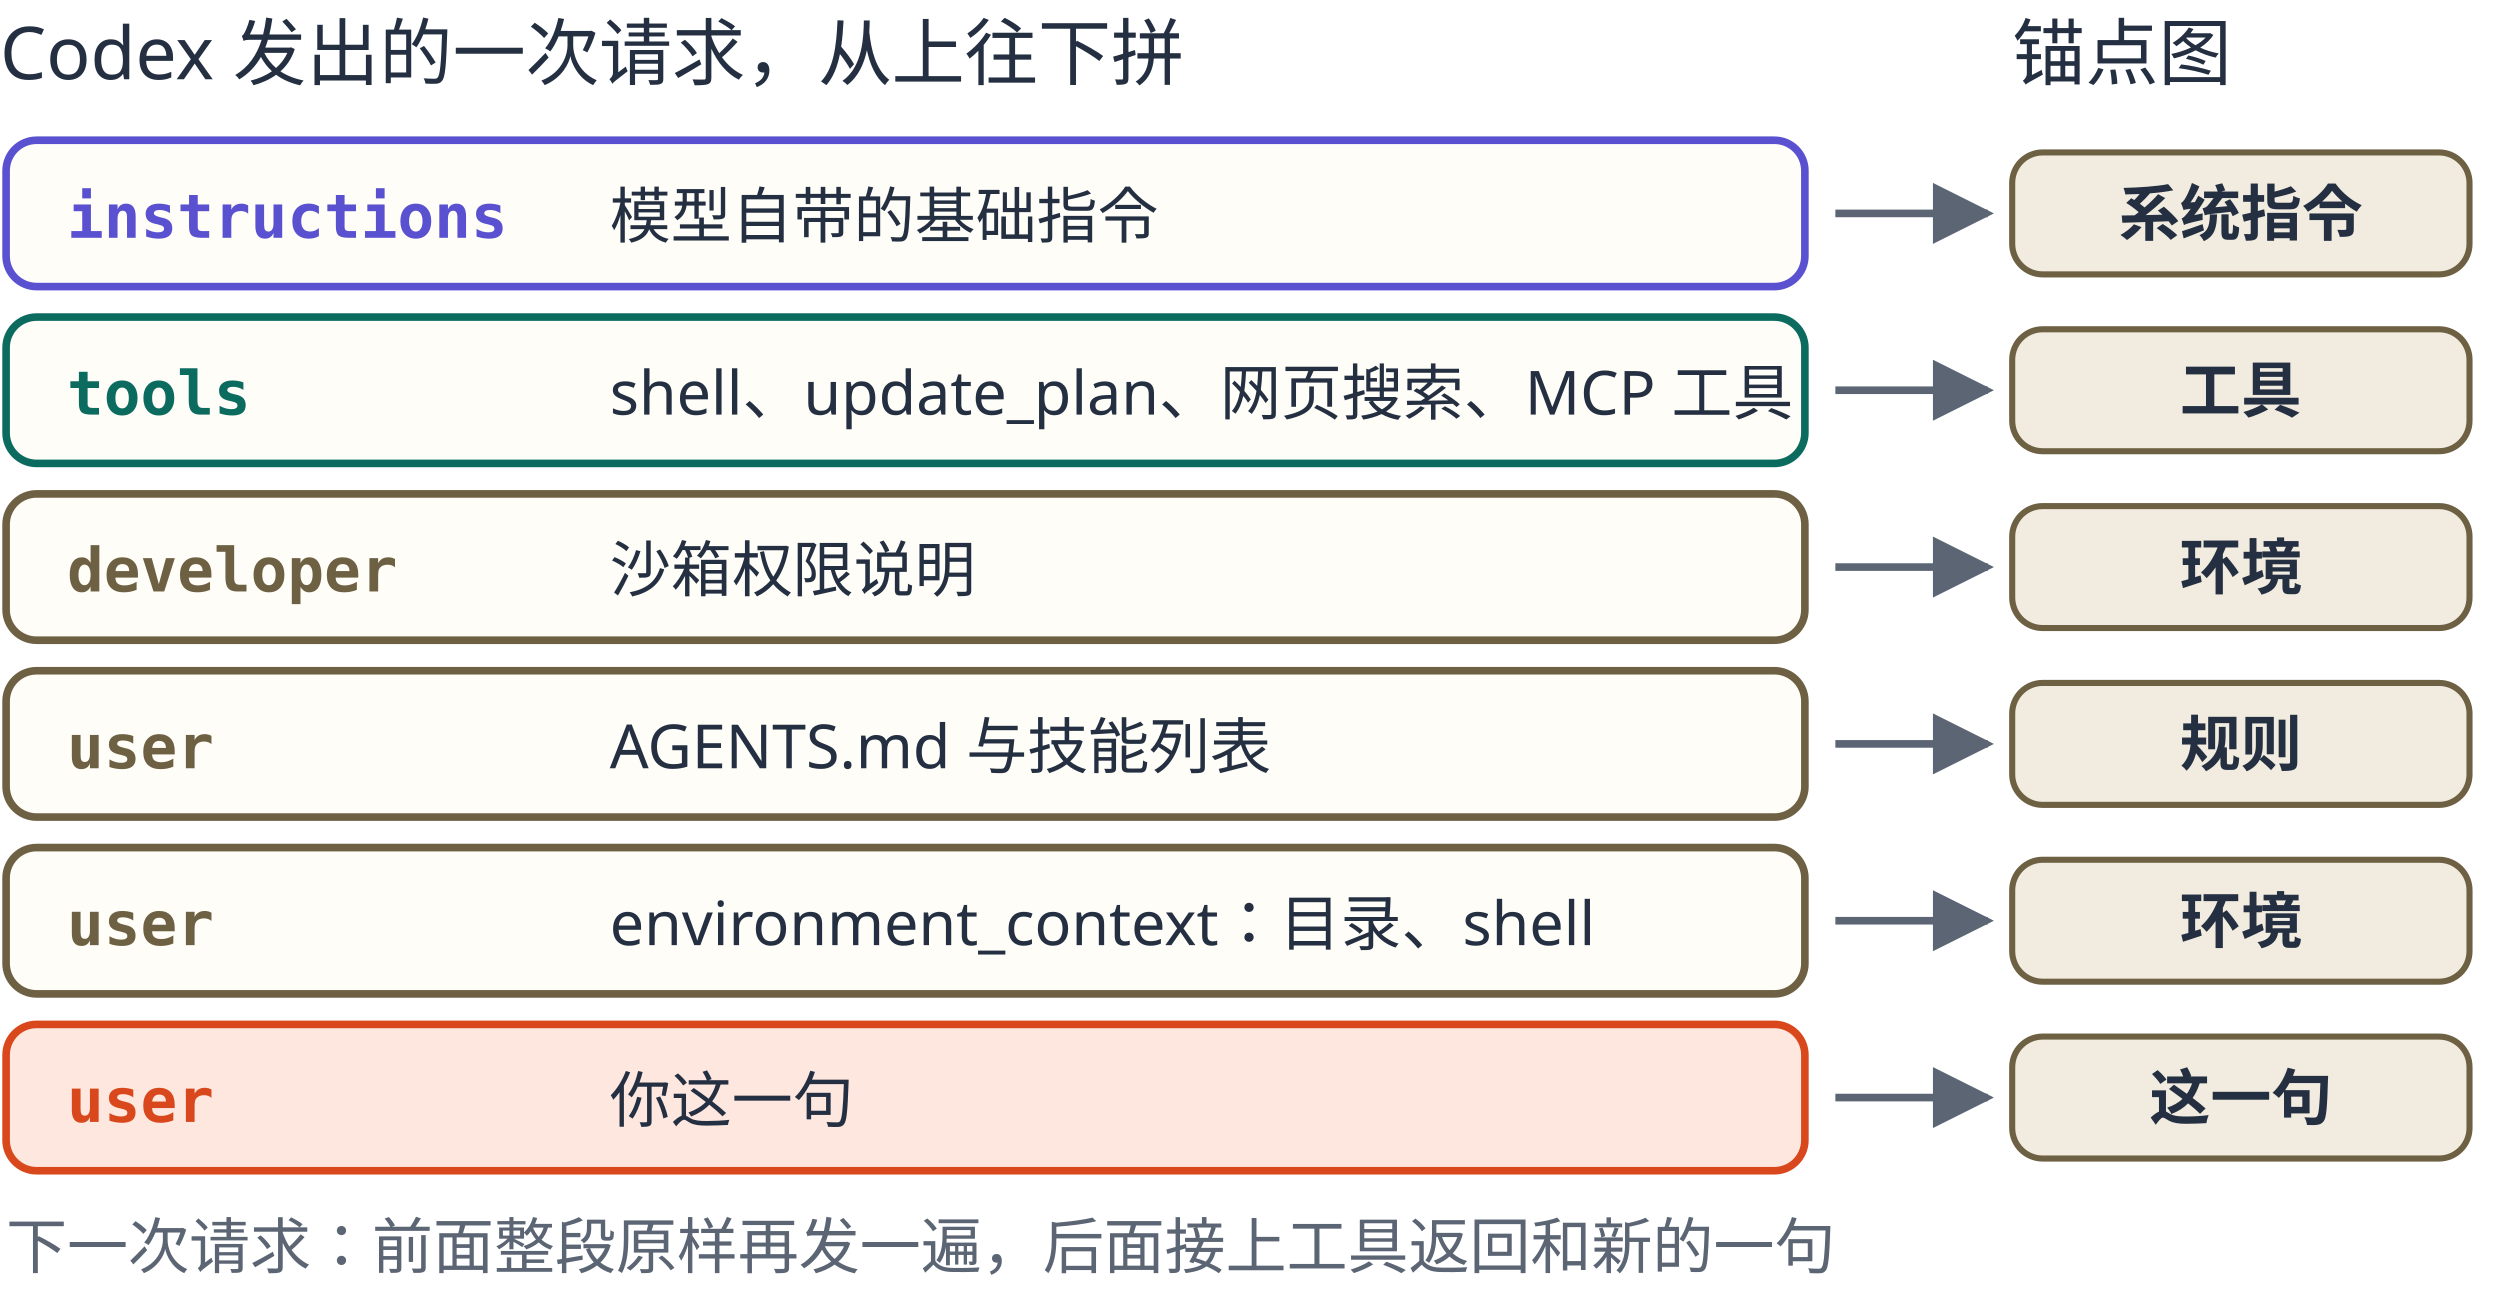
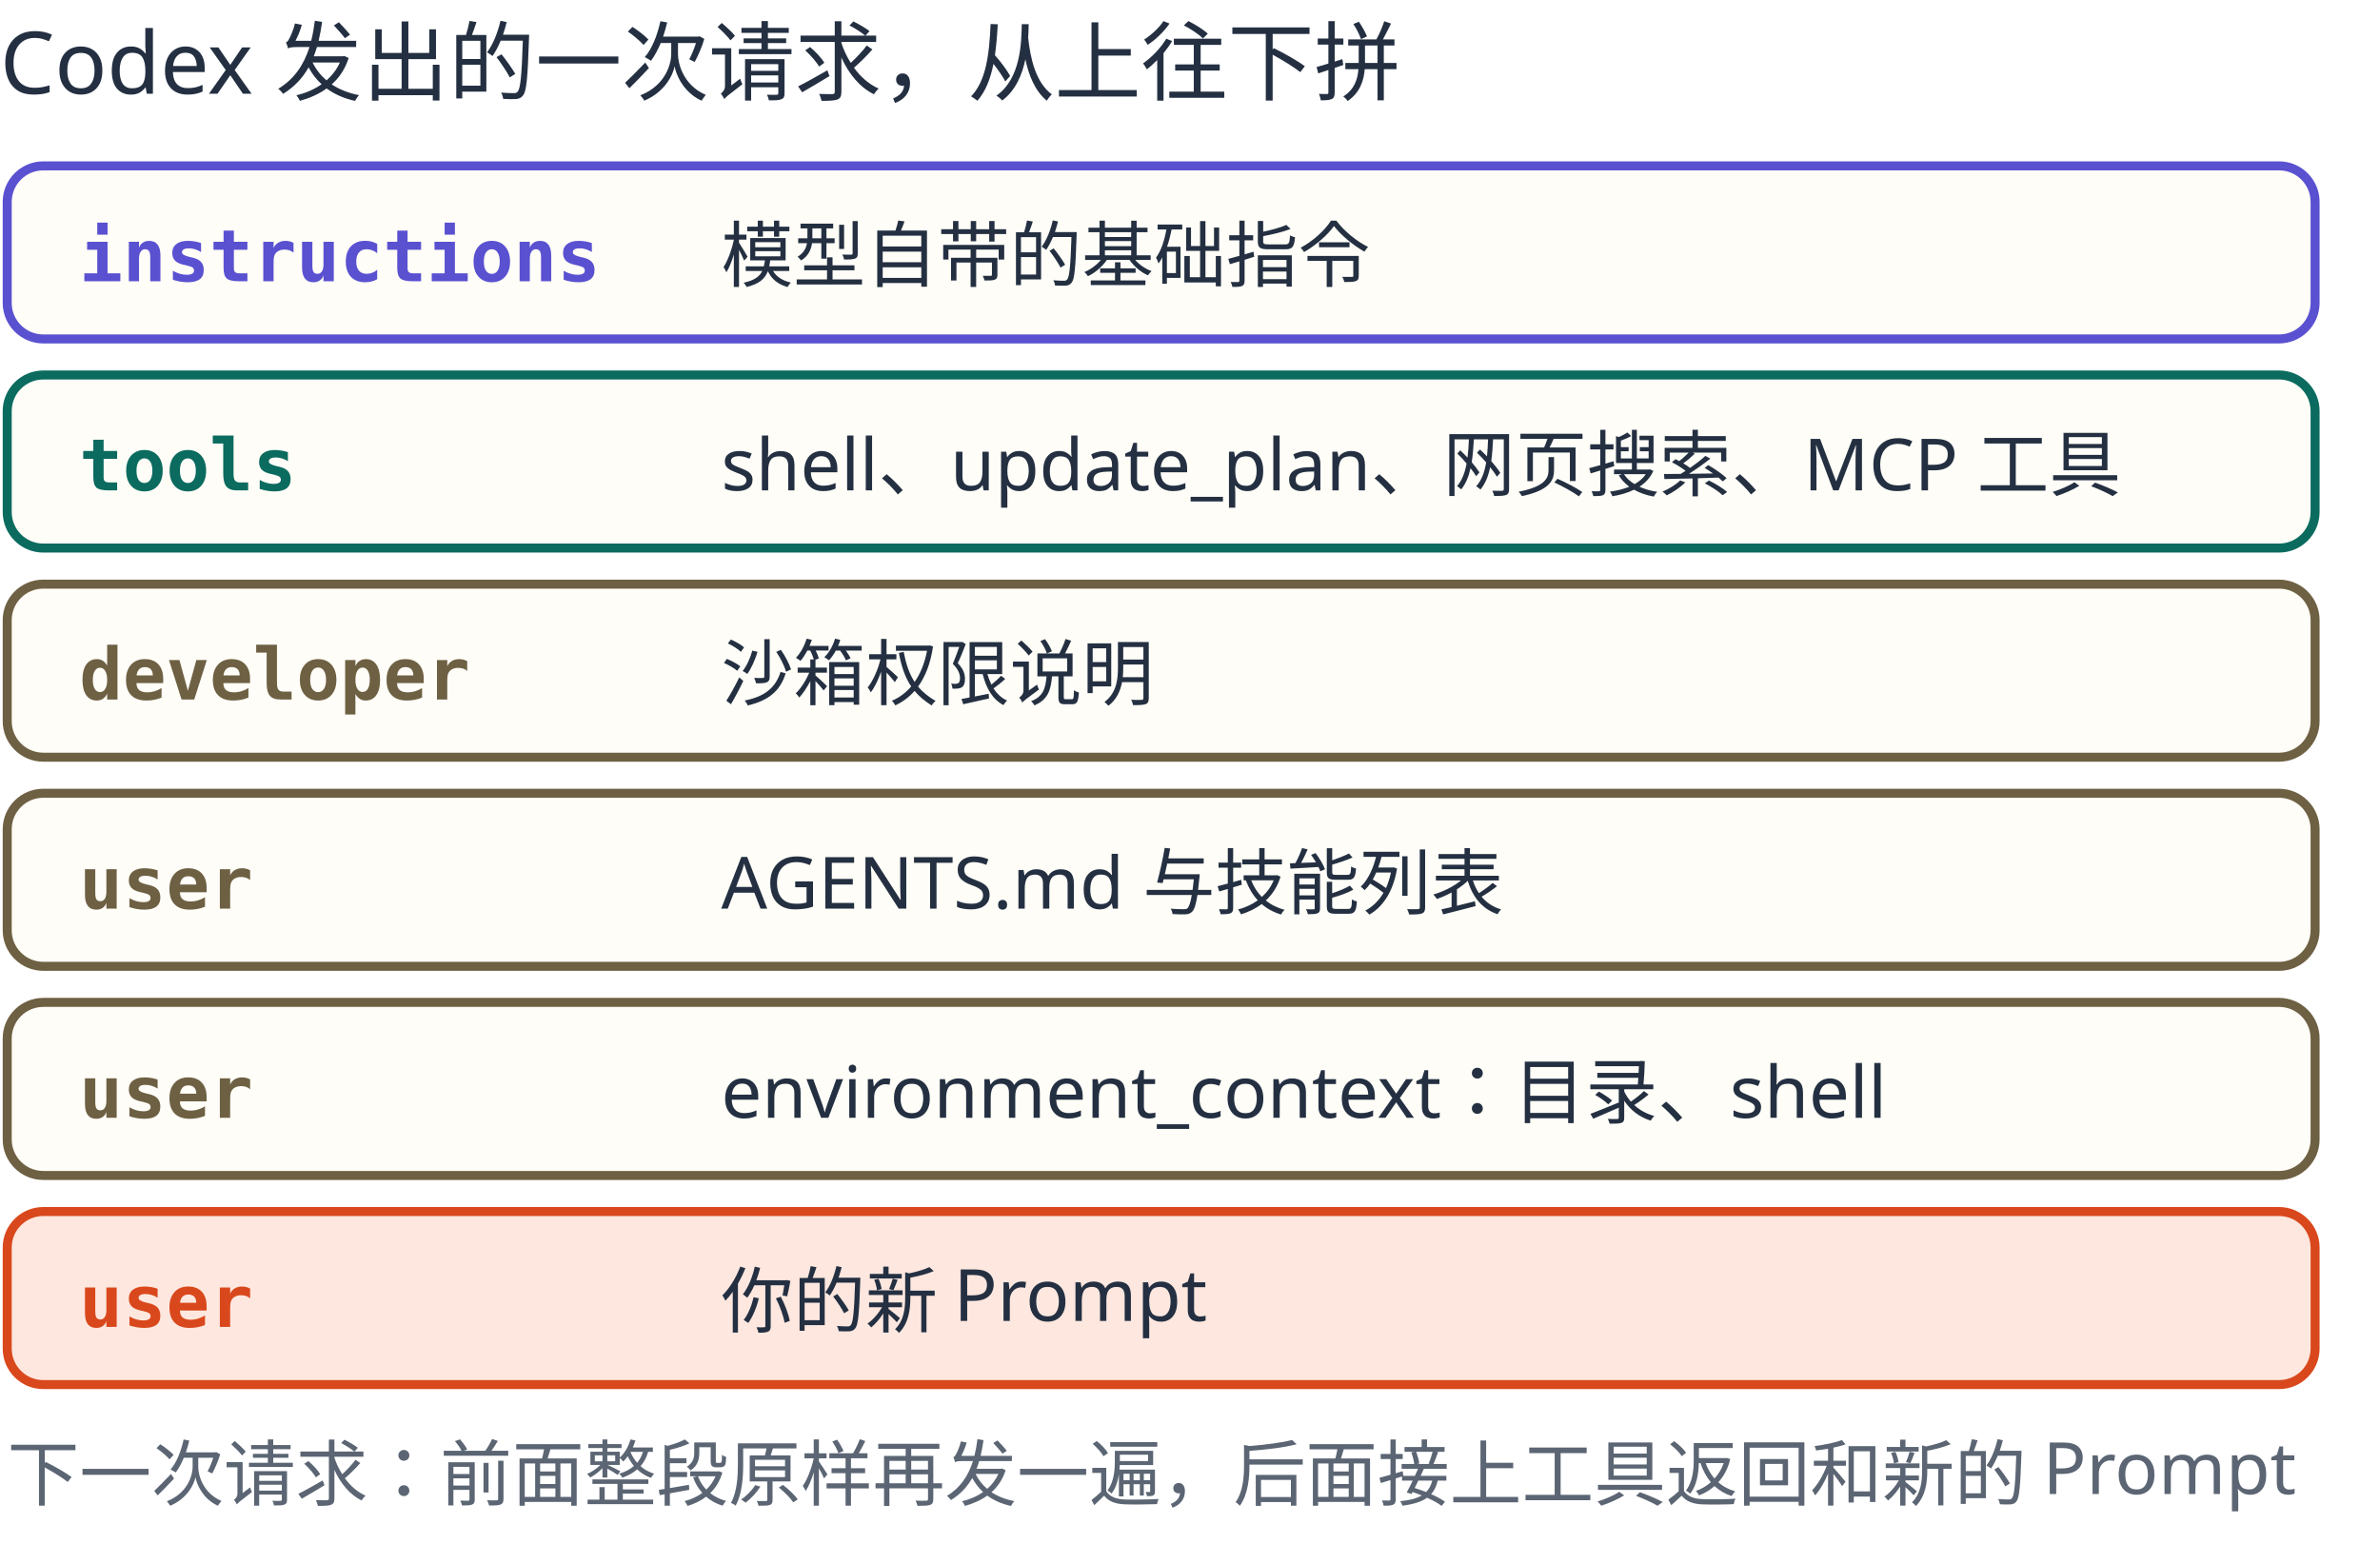
- <svg xmlns="http://www.w3.org/2000/svg" class="lesson-diagram" viewBox="0 0 820 428" width="820" height="428">
+ <svg xmlns="http://www.w3.org/2000/svg" class="lesson-diagram" viewBox="0 0 660 428" width="660" height="428">
  <defs>
    <marker id="rd-arrow-openai-codex-request" viewBox="0 0 10 10" refX="9" refY="5" markerWidth="8" markerHeight="8" orient="auto">
      <path d="M0 0L10 5L0 10z" fill="#5B6573" />
    </marker>
  </defs>
  <text x="0" y="26" style="font-family:'Course Title','Course Sans',sans-serif" font-size="24" font-weight="400" fill="#243042" text-anchor="start">Codex 发出的一次请求，从上往下拼</text>
-   <text x="660" y="26" style="font-family:'Course Title','Course Sans',sans-serif" font-size="24" font-weight="400" fill="#243042" text-anchor="start">锚点图</text>
-   <rect x="2" y="46" width="590" height="48" rx="10" fill="#FFFDF7" stroke="#5A51D1" stroke-width="2.5" filter="url(#p-rough)" />
+   <rect x="2" y="46" width="640" height="48" rx="10" fill="#FFFDF7" stroke="#5A51D1" stroke-width="2.5" filter="url(#p-rough)" />
  <text x="22" y="78" style="font-family:'Course Mono',monospace" font-size="20" font-weight="700" fill="#5A51D1" text-anchor="start">instructions</text>
  <text x="200" y="78" style="font-family:'Course Sans',sans-serif" font-size="20" font-weight="400" fill="#243042" text-anchor="start">模型自带的基础指令</text>
-   <path d="M602 70L652 70" stroke="#5B6573" stroke-width="2.5" fill="none" marker-end="url(#rd-arrow-openai-codex-request)" />
-   <rect x="660" y="50" width="150" height="40" rx="10" fill="#F1ECDF" stroke="#6E6043" stroke-width="2" filter="url(#p-rough)" />
-   <text x="735.0" y="77.2" style="font-family:'Course Sans',sans-serif" font-size="20" font-weight="700" fill="#243042" text-anchor="middle">系统指令</text>
-   <rect x="2" y="104" width="590" height="48" rx="10" fill="#FFFDF7" stroke="#0B6B5F" stroke-width="2.5" filter="url(#p-rough)" />
+   <rect x="2" y="104" width="640" height="48" rx="10" fill="#FFFDF7" stroke="#0B6B5F" stroke-width="2.5" filter="url(#p-rough)" />
  <text x="22" y="136" style="font-family:'Course Mono',monospace" font-size="20" font-weight="700" fill="#0B6B5F" text-anchor="start">tools</text>
  <text x="200" y="136" style="font-family:'Course Sans',sans-serif" font-size="20" font-weight="400" fill="#243042" text-anchor="start">shell、update_plan、网页搜索、MCP 工具</text>
-   <path d="M602 128L652 128" stroke="#5B6573" stroke-width="2.5" fill="none" marker-end="url(#rd-arrow-openai-codex-request)" />
-   <rect x="660" y="108" width="150" height="40" rx="10" fill="#F1ECDF" stroke="#6E6043" stroke-width="2" filter="url(#p-rough)" />
-   <text x="735.0" y="135.2" style="font-family:'Course Sans',sans-serif" font-size="20" font-weight="700" fill="#243042" text-anchor="middle">工具</text>
-   <rect x="2" y="162" width="590" height="48" rx="10" fill="#FFFDF7" stroke="#6E6043" stroke-width="2.5" filter="url(#p-rough)" />
+   <rect x="2" y="162" width="640" height="48" rx="10" fill="#FFFDF7" stroke="#6E6043" stroke-width="2.5" filter="url(#p-rough)" />
  <text x="22" y="194" style="font-family:'Course Mono',monospace" font-size="20" font-weight="700" fill="#6E6043" text-anchor="start">developer</text>
  <text x="200" y="194" style="font-family:'Course Sans',sans-serif" font-size="20" font-weight="400" fill="#243042" text-anchor="start">沙箱权限说明</text>
-   <path d="M602 186L652 186" stroke="#5B6573" stroke-width="2.5" fill="none" marker-end="url(#rd-arrow-openai-codex-request)" />
-   <rect x="660" y="166" width="150" height="40" rx="10" fill="#F1ECDF" stroke="#6E6043" stroke-width="2" filter="url(#p-rough)" />
-   <text x="735.0" y="193.2" style="font-family:'Course Sans',sans-serif" font-size="20" font-weight="700" fill="#243042" text-anchor="middle">环境</text>
-   <rect x="2" y="220" width="590" height="48" rx="10" fill="#FFFDF7" stroke="#6E6043" stroke-width="2.5" filter="url(#p-rough)" />
+   <rect x="2" y="220" width="640" height="48" rx="10" fill="#FFFDF7" stroke="#6E6043" stroke-width="2.5" filter="url(#p-rough)" />
  <text x="22" y="252" style="font-family:'Course Mono',monospace" font-size="20" font-weight="700" fill="#6E6043" text-anchor="start">user</text>
  <text x="200" y="252" style="font-family:'Course Sans',sans-serif" font-size="20" font-weight="400" fill="#243042" text-anchor="start">AGENTS.md 与技能列表</text>
-   <path d="M602 244L652 244" stroke="#5B6573" stroke-width="2.5" fill="none" marker-end="url(#rd-arrow-openai-codex-request)" />
-   <rect x="660" y="224" width="150" height="40" rx="10" fill="#F1ECDF" stroke="#6E6043" stroke-width="2" filter="url(#p-rough)" />
-   <text x="735.0" y="251.2" style="font-family:'Course Sans',sans-serif" font-size="20" font-weight="700" fill="#243042" text-anchor="middle">规则</text>
-   <rect x="2" y="278" width="590" height="48" rx="10" fill="#FFFDF7" stroke="#6E6043" stroke-width="2.5" filter="url(#p-rough)" />
+   <rect x="2" y="278" width="640" height="48" rx="10" fill="#FFFDF7" stroke="#6E6043" stroke-width="2.5" filter="url(#p-rough)" />
  <text x="22" y="310" style="font-family:'Course Mono',monospace" font-size="20" font-weight="700" fill="#6E6043" text-anchor="start">user</text>
  <text x="200" y="310" style="font-family:'Course Sans',sans-serif" font-size="20" font-weight="400" fill="#243042" text-anchor="start">environment_context：目录、shell</text>
-   <path d="M602 302L652 302" stroke="#5B6573" stroke-width="2.5" fill="none" marker-end="url(#rd-arrow-openai-codex-request)" />
-   <rect x="660" y="282" width="150" height="40" rx="10" fill="#F1ECDF" stroke="#6E6043" stroke-width="2" filter="url(#p-rough)" />
-   <text x="735.0" y="309.2" style="font-family:'Course Sans',sans-serif" font-size="20" font-weight="700" fill="#243042" text-anchor="middle">环境</text>
-   <rect x="2" y="336" width="590" height="48" rx="10" fill="#FDE7DF" stroke="#D9481C" stroke-width="2.5" filter="url(#p-rough)" />
+   <rect x="2" y="336" width="640" height="48" rx="10" fill="#FDE7DF" stroke="#D9481C" stroke-width="2.5" filter="url(#p-rough)" />
  <text x="22" y="368" style="font-family:'Course Mono',monospace" font-size="20" font-weight="700" fill="#D9481C" text-anchor="start">user</text>
-   <text x="200" y="368" style="font-family:'Course Sans',sans-serif" font-size="20" font-weight="400" fill="#243042" text-anchor="start">你这一句</text>
-   <path d="M602 360L652 360" stroke="#5B6573" stroke-width="2.5" fill="none" marker-end="url(#rd-arrow-openai-codex-request)" />
-   <rect x="660" y="340" width="150" height="40" rx="10" fill="#F1ECDF" stroke="#6E6043" stroke-width="2" filter="url(#p-rough)" />
-   <text x="735.0" y="367.2" style="font-family:'Course Sans',sans-serif" font-size="20" font-weight="700" fill="#243042" text-anchor="middle">这一句</text>
-   <text x="2" y="416" style="font-family:'Course Sans',sans-serif" font-size="20" font-weight="400" fill="#5B6573" text-anchor="start">下一次请求：前面整段原样再发一遍，后面接上工具返回和新的一句</text>
+   <text x="200" y="368" style="font-family:'Course Sans',sans-serif" font-size="20" font-weight="400" fill="#243042" text-anchor="start">你的新 Prompt</text>
+   <text x="2" y="416" style="font-family:'Course Sans',sans-serif" font-size="20" font-weight="400" fill="#5B6573" text-anchor="start">下一次请求：前面整段原样再发一遍，后面接上工具返回和新的 Prompt</text>
</svg>
